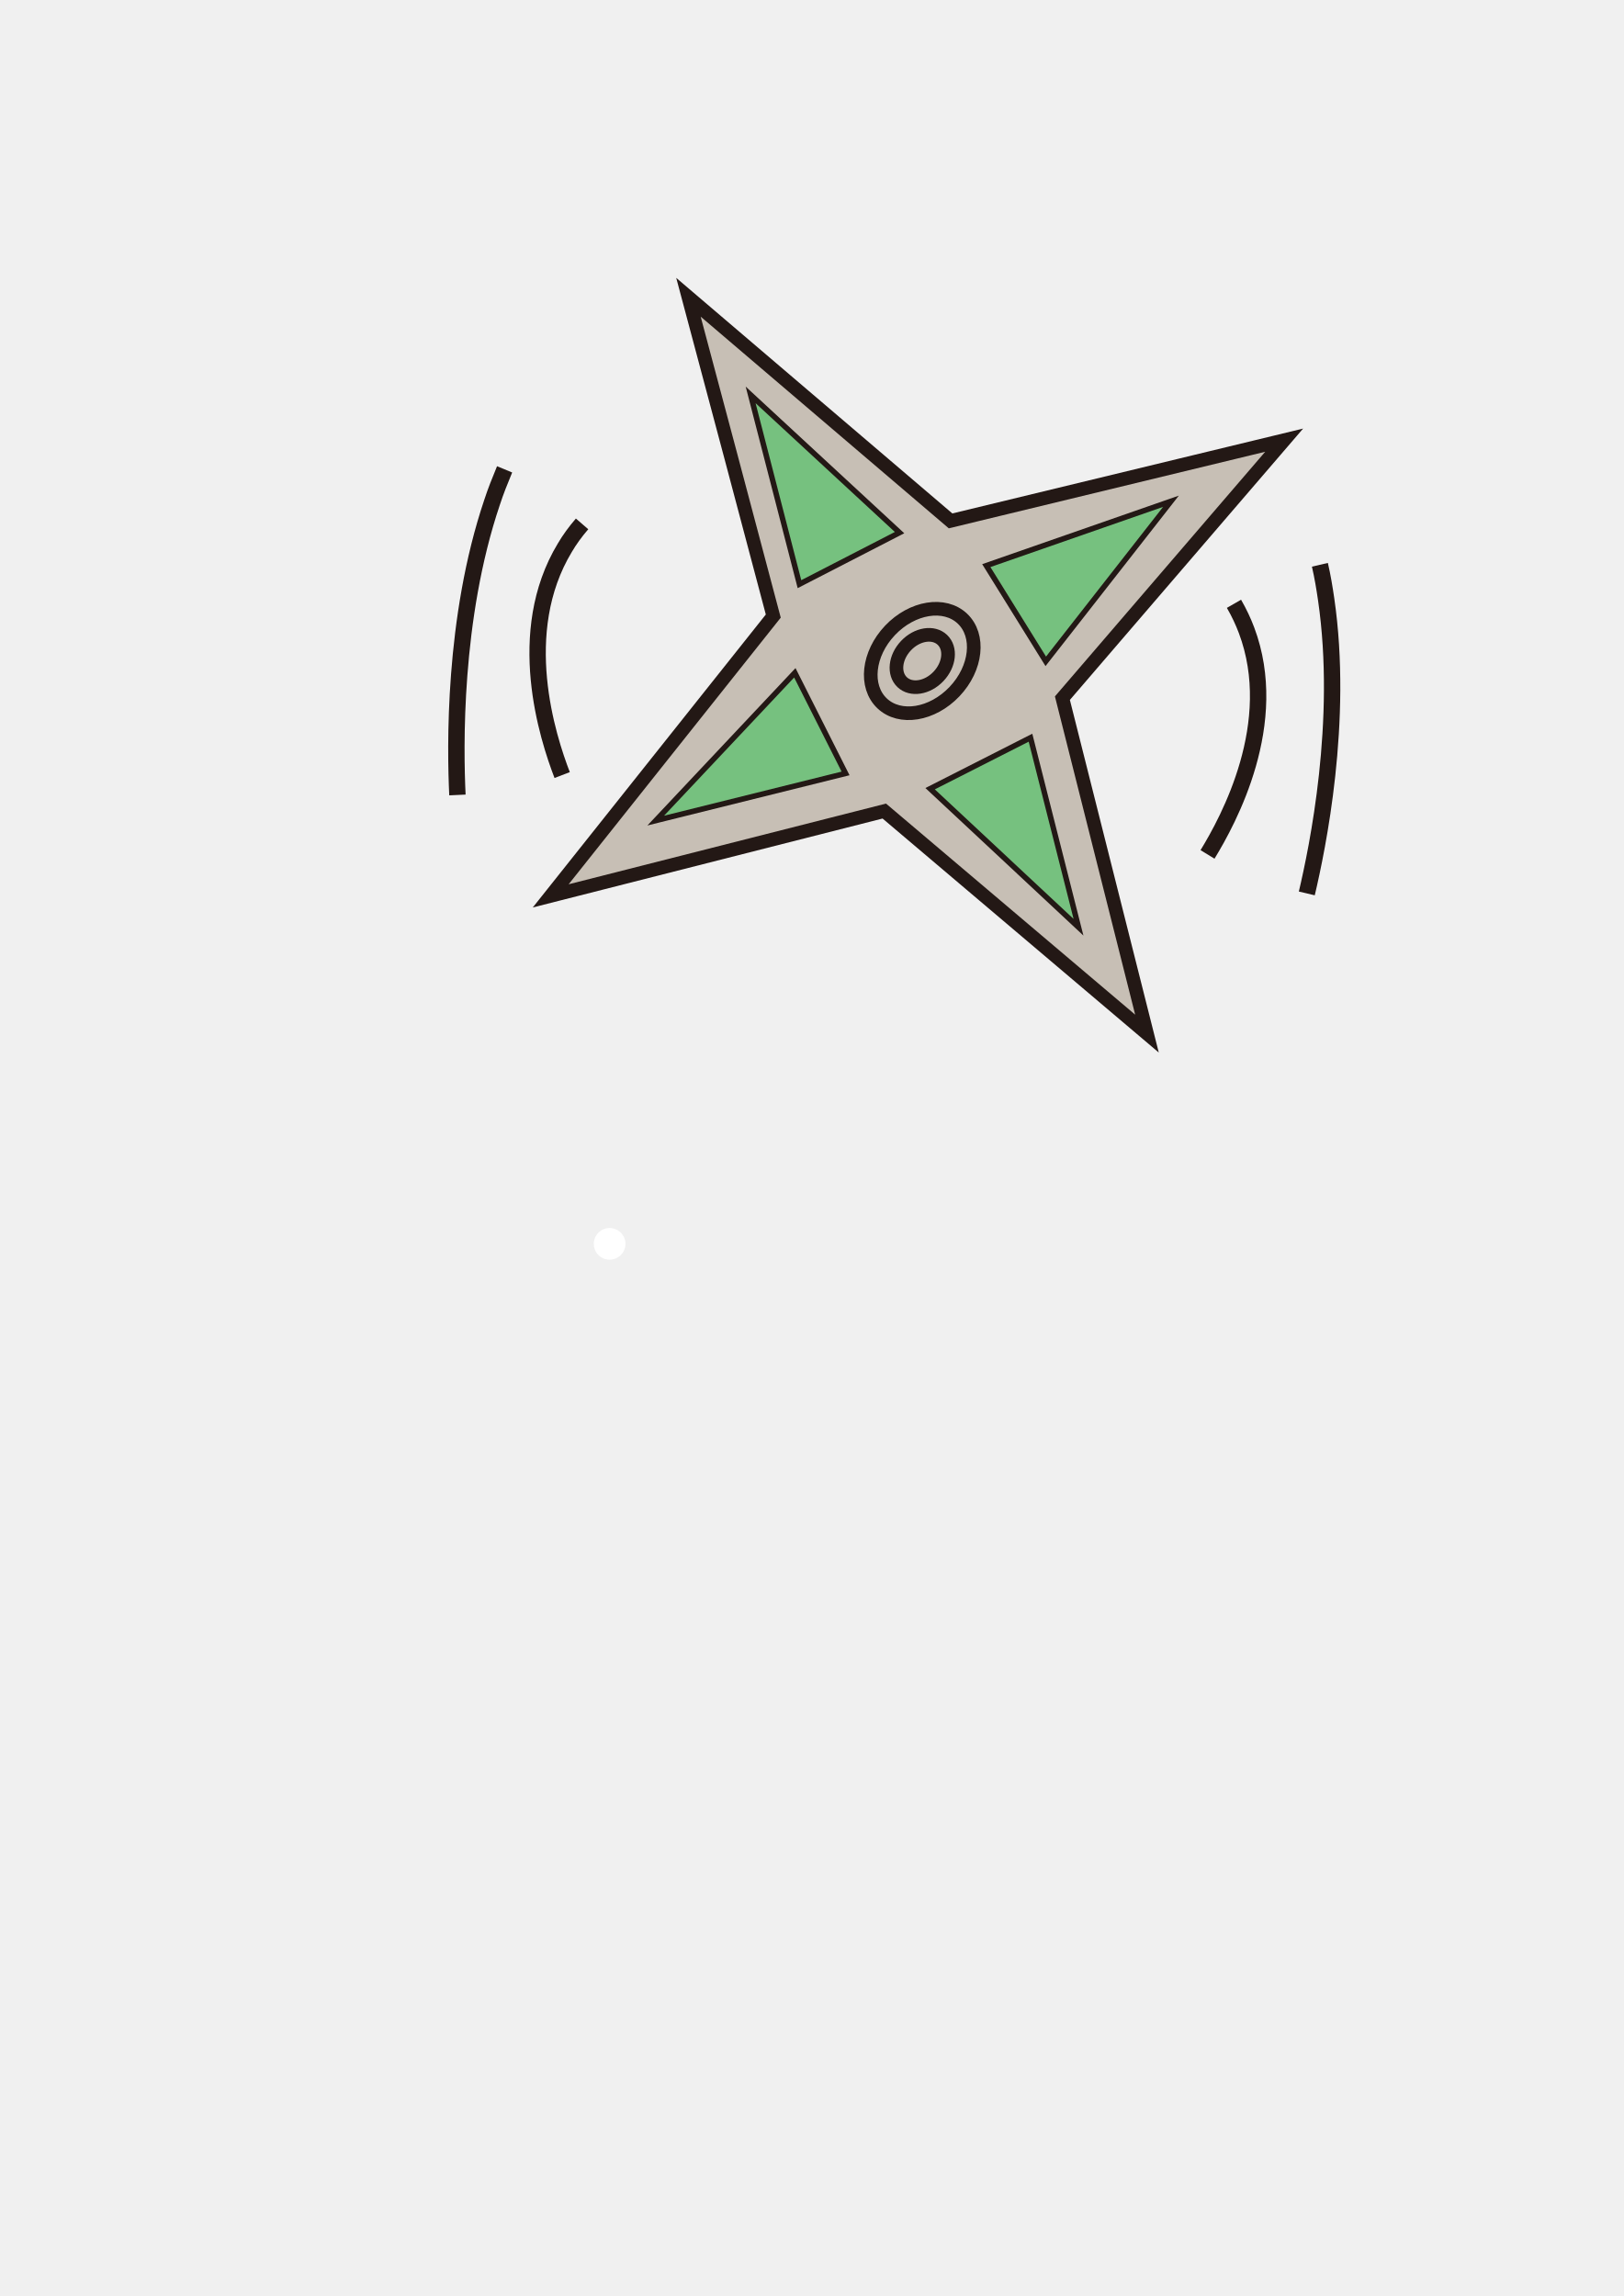
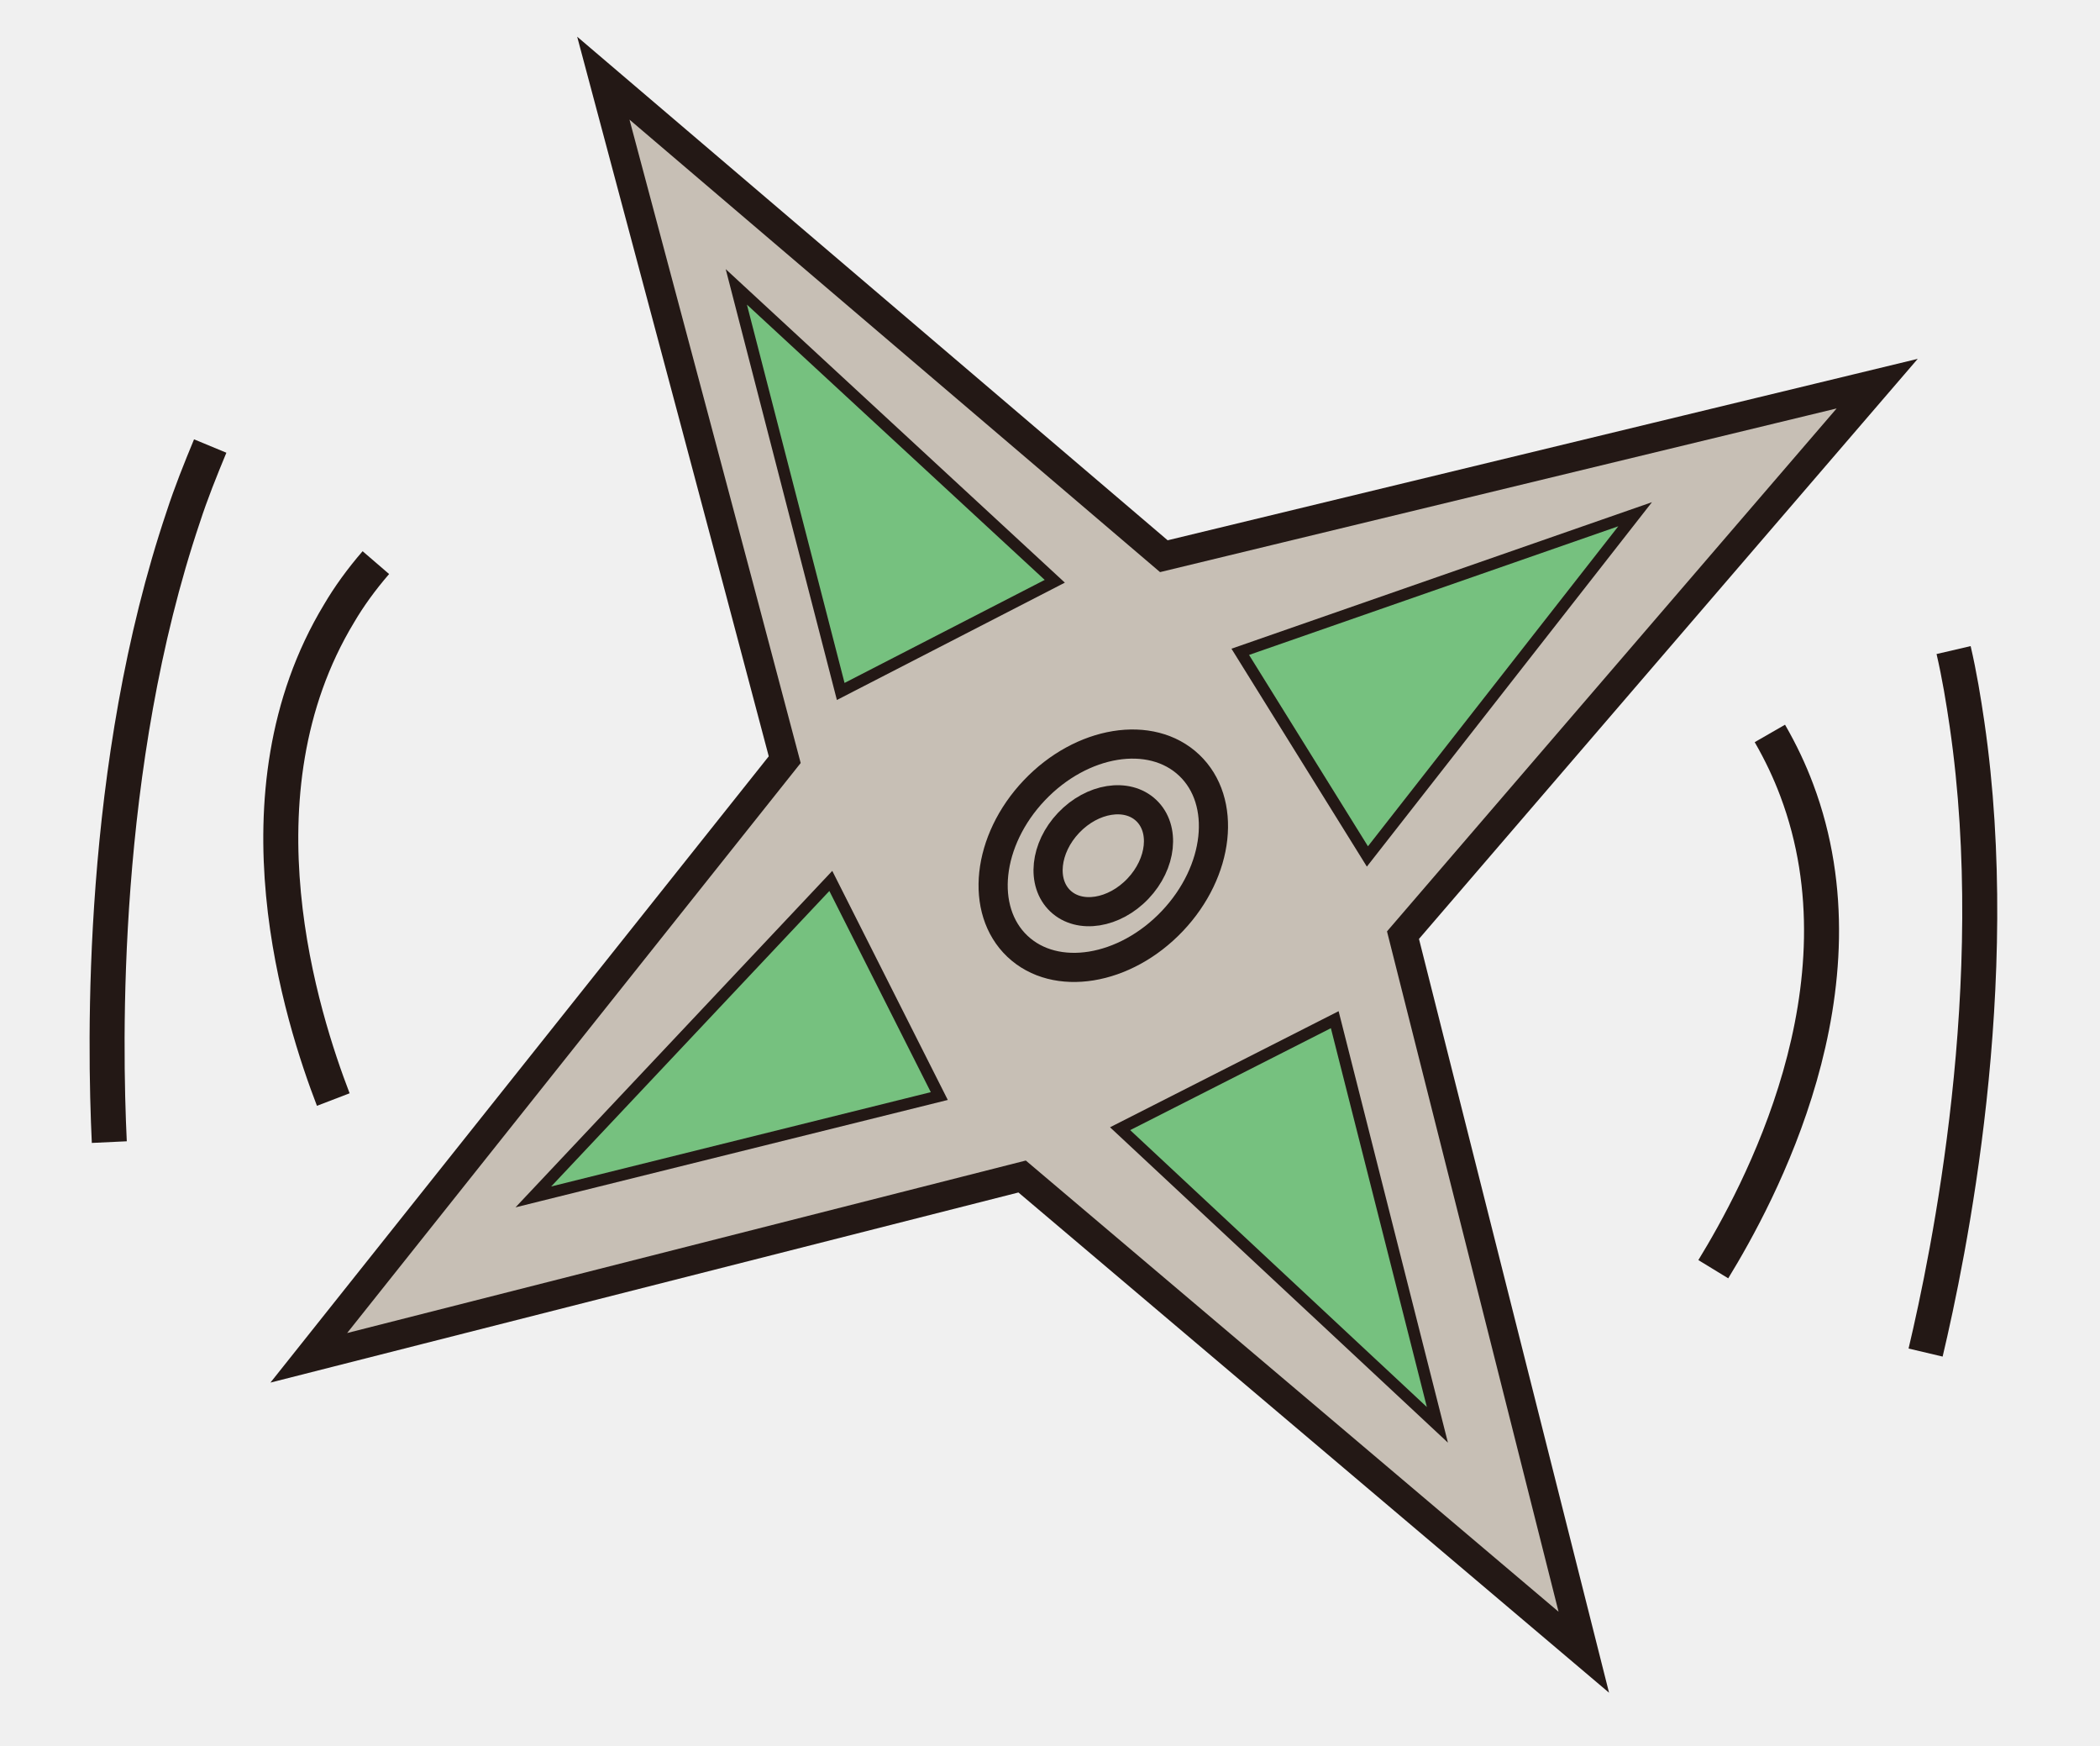
- <svg xmlns="http://www.w3.org/2000/svg" version="1.1" id="a" x="0px" y="0px" viewBox="0 0 595.2 841.9" style="enable-background:new 0 0 595.2 841.9;" xml:space="preserve">
-   <circle style="fill:#FFFFFF;" cx="223.5" cy="456.1" r="5.8" />
-   <path style="fill:#EBE2B3;stroke:#000000;stroke-width:6;stroke-miterlimit:10;" d="M261.4,669.9" />
-   <path style="fill:#EBE2B3;stroke:#000000;stroke-width:5;stroke-miterlimit:10;" d="M131.7,438.4" />
-   <path style="fill:#C7BFB5;stroke:#231815;stroke-width:5;stroke-miterlimit:10;" d="M201.9,328.5l122.3-31.1l96.3,81.6l-31-123  l81.3-94.6L348.5,191l-96.1-82c10.4,39,20.8,77.9,31.1,116.9C256.3,260.1,229.1,294.3,201.9,328.5z" />
-   <ellipse transform="matrix(0.6881 -0.7256 0.7256 0.6881 -70.4118 320.9403)" style="fill:#C7BFB5;stroke:#231815;stroke-width:5;stroke-miterlimit:10;" cx="338.123" cy="242.376" rx="21.4" ry="16.3" />
-   <ellipse transform="matrix(0.6881 -0.7256 0.7256 0.6881 -70.4118 320.9403)" style="fill:#C7BFB5;stroke:#231815;stroke-width:5;stroke-miterlimit:10;" cx="338.123" cy="242.376" rx="10.7" ry="8.2" />
-   <polygon style="fill:#76C17F;stroke:#231815;stroke-width:2;stroke-miterlimit:10;" points="275.2,144.8 293.1,214.2 329.8,195.3   " />
-   <polygon style="fill:#76C17F;stroke:#231815;stroke-width:2;stroke-miterlimit:10;" points="240.4,300.9 310,283.6 291.4,246.7 " />
-   <polygon style="fill:#76C17F;stroke:#231815;stroke-width:2;stroke-miterlimit:10;" points="395.4,340 377.8,270.5 341,289.2 " />
-   <polygon style="fill:#76C17F;stroke:#231815;stroke-width:2;stroke-miterlimit:10;" points="429.3,183.8 361.6,207.4 383.4,242.5   " />
-   <path style="fill:none;stroke:#231815;stroke-width:6;stroke-miterlimit:10;" d="M442.7,313.3c7.7-12.6,27.1-48.2,14.3-82.2  c-1.2-3.2-2.7-6.4-4.6-9.7" />
-   <path style="fill:none;stroke:#231815;stroke-width:6;stroke-miterlimit:10;" d="M479.1,327.6c3.9-16.5,13.6-63.2,7.1-107.8  c-0.6-4.1-1.3-8.4-2.3-12.7" />
-   <path style="fill:none;stroke:#231815;stroke-width:6;stroke-miterlimit:10;" d="M206.1,284.2c-5.3-13.8-17.8-52.3,1-83.4  c1.7-2.9,3.8-5.8,6.3-8.7" />
-   <path style="fill:none;stroke:#231815;stroke-width:6;stroke-miterlimit:10;" d="M167.7,291.5c-0.8-17-1.7-64.6,12.7-107.3  c1.3-4,2.9-8,4.6-12.1" />
+ <svg xmlns="http://www.w3.org/2000/svg" width="308" height="256" overflow="hidden">
+   <defs>
+     <clipPath id="clip0">
+       <rect x="546" y="96" width="308" height="256" />
+     </clipPath>
+   </defs>
+   <g clip-path="url(#clip0)" transform="translate(-546 -96)">
+     <path d="M196.008 389.878C196.008 392.616 193.788 394.836 191.05 394.836 188.312 394.836 186.092 392.616 186.092 389.878 186.092 387.14 188.312 384.92 191.05 384.92 193.788 384.92 196.008 387.14 196.008 389.878Z" fill="#FFFFFF" transform="matrix(1.00076 0 0 1 418.571 14.2863)" />
+     <path d="" stroke="#000000" stroke-width="5.129" stroke-miterlimit="10" fill="none" transform="matrix(1.00076 0 0 1 418.571 14.2863)" />
+     <path d="" stroke="#000000" stroke-width="4.274" stroke-miterlimit="10" fill="none" transform="matrix(1.00076 0 0 1 418.571 14.2863)" />
+     <path d="M172.586 280.805 277.129 254.22 359.447 323.973 332.948 218.831 402.444 137.966 297.901 163.268 215.754 93.174C224.644 126.512 233.534 159.764 242.338 193.101 219.088 222.336 195.837 251.57 172.586 280.805Z" stroke="#231815" stroke-width="4.274" stroke-miterlimit="10" fill="#C7BFB5" transform="matrix(1.00076 0 0 1 418.571 14.2863)" />
+     <path d="M307.43 207.257C307.43 214.955 299.237 221.195 289.131 221.195 279.024 221.195 270.831 214.955 270.831 207.257 270.831 199.559 279.024 193.319 289.131 193.319 299.237 193.319 307.43 199.559 307.43 207.257Z" stroke="#231815" stroke-width="4.275" stroke-miterlimit="10" fill="#C7BFB5" transform="matrix(0.688382 -0.725349 0.725897 0.687862 358.337 288.629)" />
+     <path d="M298.28 207.257C298.28 211.129 294.184 214.269 289.131 214.269 284.077 214.269 279.981 211.129 279.981 207.257 279.981 203.384 284.077 200.245 289.131 200.245 294.184 200.245 298.28 203.384 298.28 207.257Z" stroke="#231815" stroke-width="4.275" stroke-miterlimit="10" fill="#C7BFB5" transform="matrix(0.688382 -0.725349 0.725897 0.687862 358.337 288.629)" />
+     <path d="M235.243 123.776 250.544 183.1 281.916 166.944Z" stroke="#231815" stroke-width="1.71" stroke-miterlimit="10" fill="#76C17F" transform="matrix(1.00076 0 0 1 418.571 14.2863)" />
+     <path d="M205.496 257.212 264.991 242.424 249.091 210.881Z" stroke="#231815" stroke-width="1.71" stroke-miterlimit="10" fill="#76C17F" transform="matrix(1.00076 0 0 1 418.571 14.2863)" />
+     <path d="M337.991 290.635 322.947 231.226 291.49 247.211Z" stroke="#231815" stroke-width="1.71" stroke-miterlimit="10" fill="#76C17F" transform="matrix(1.00076 0 0 1 418.571 14.2863)" />
+     <path d="M366.969 157.114 309.099 177.287 327.734 207.291Z" stroke="#231815" stroke-width="1.71" stroke-miterlimit="10" fill="#76C17F" transform="matrix(1.00076 0 0 1 418.571 14.2863)" />
+     <path d="M378.424 267.812C385.006 257.041 401.589 226.61 390.648 197.546 389.622 194.811 388.34 192.076 386.716 189.255" stroke="#231815" stroke-width="5.129" stroke-miterlimit="10" fill="none" transform="matrix(1.00076 0 0 1 418.571 14.2863)" />
+     <path d="M409.539 280.035C412.873 265.931 421.164 226.011 415.608 187.887 415.095 184.382 414.497 180.707 413.642 177.031" stroke="#231815" stroke-width="5.129" stroke-miterlimit="10" fill="none" transform="matrix(1.00076 0 0 1 418.571 14.2863)" />
+     <path d="M176.176 242.937C171.646 231.14 160.961 198.23 177.031 171.646 178.484 169.167 180.279 166.688 182.416 164.209" stroke="#231815" stroke-width="5.129" stroke-miterlimit="10" fill="none" transform="matrix(1.00076 0 0 1 418.571 14.2863)" />
+     <path d="M143.351 249.177C142.668 234.645 141.898 193.956 154.208 157.456 155.319 154.037 156.686 150.617 158.14 147.113" stroke="#231815" stroke-width="5.129" stroke-miterlimit="10" fill="none" transform="matrix(1.00076 0 0 1 418.571 14.2863)" />
+   </g>
</svg>
